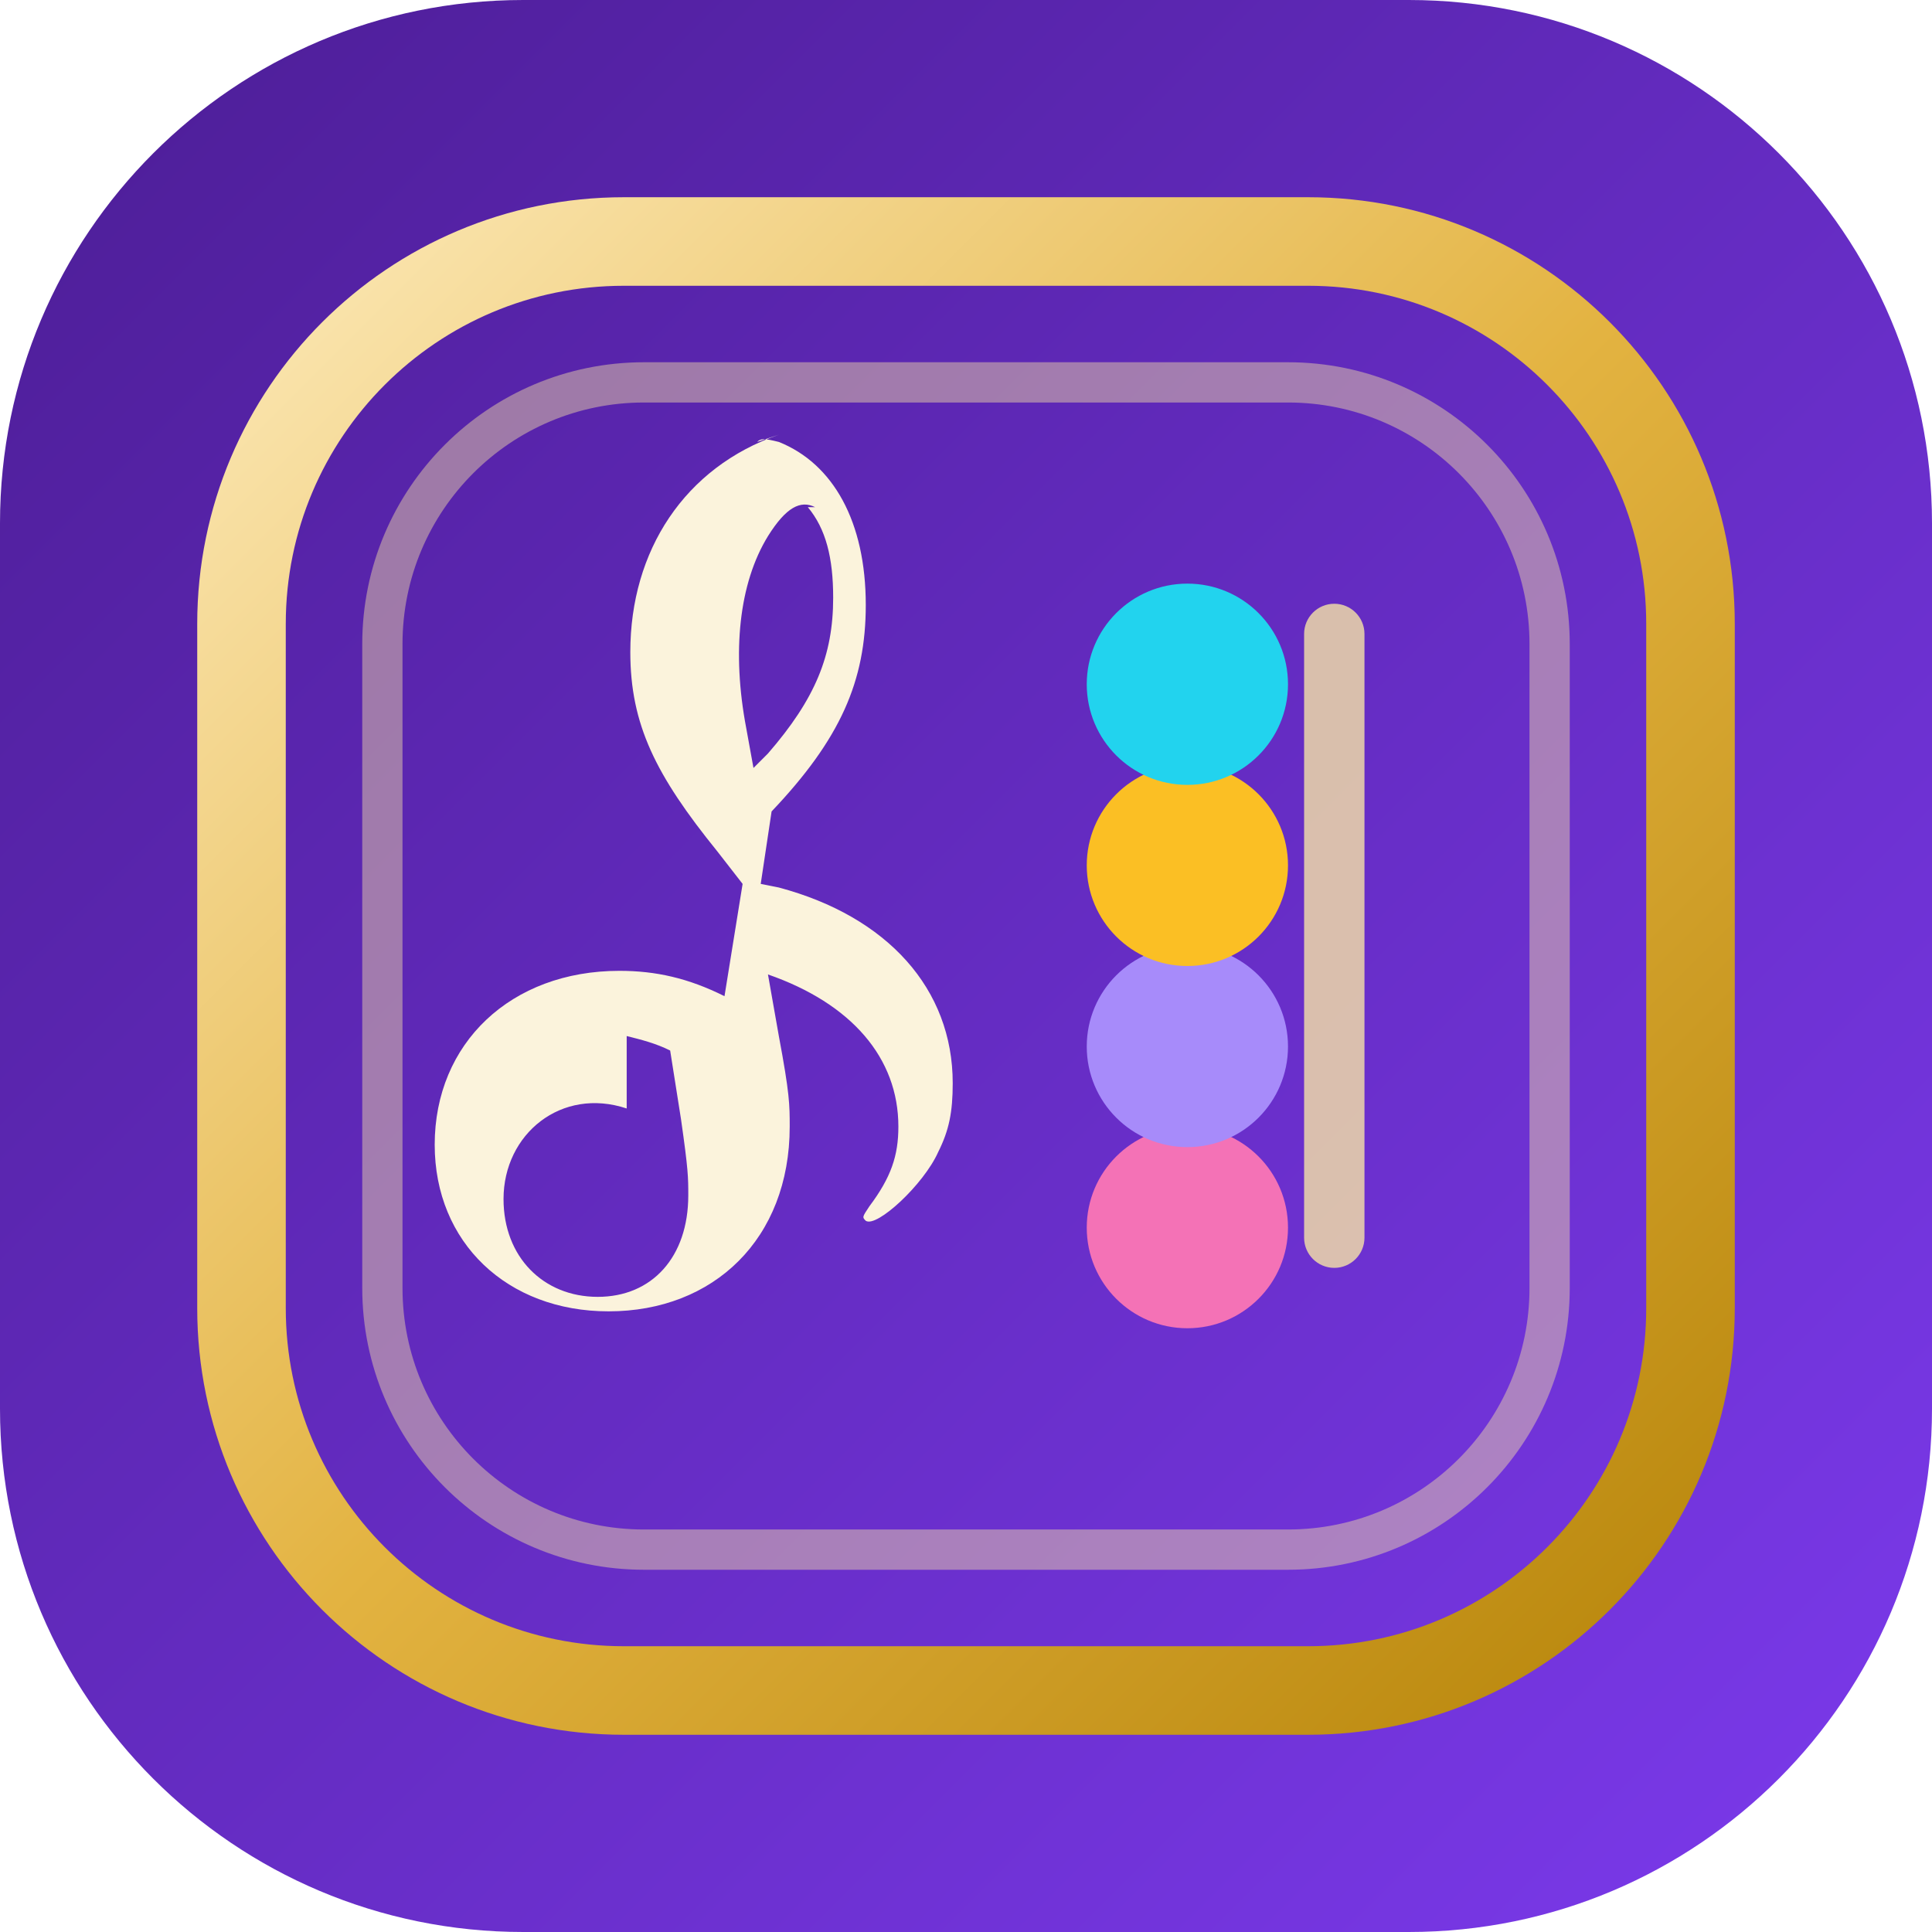
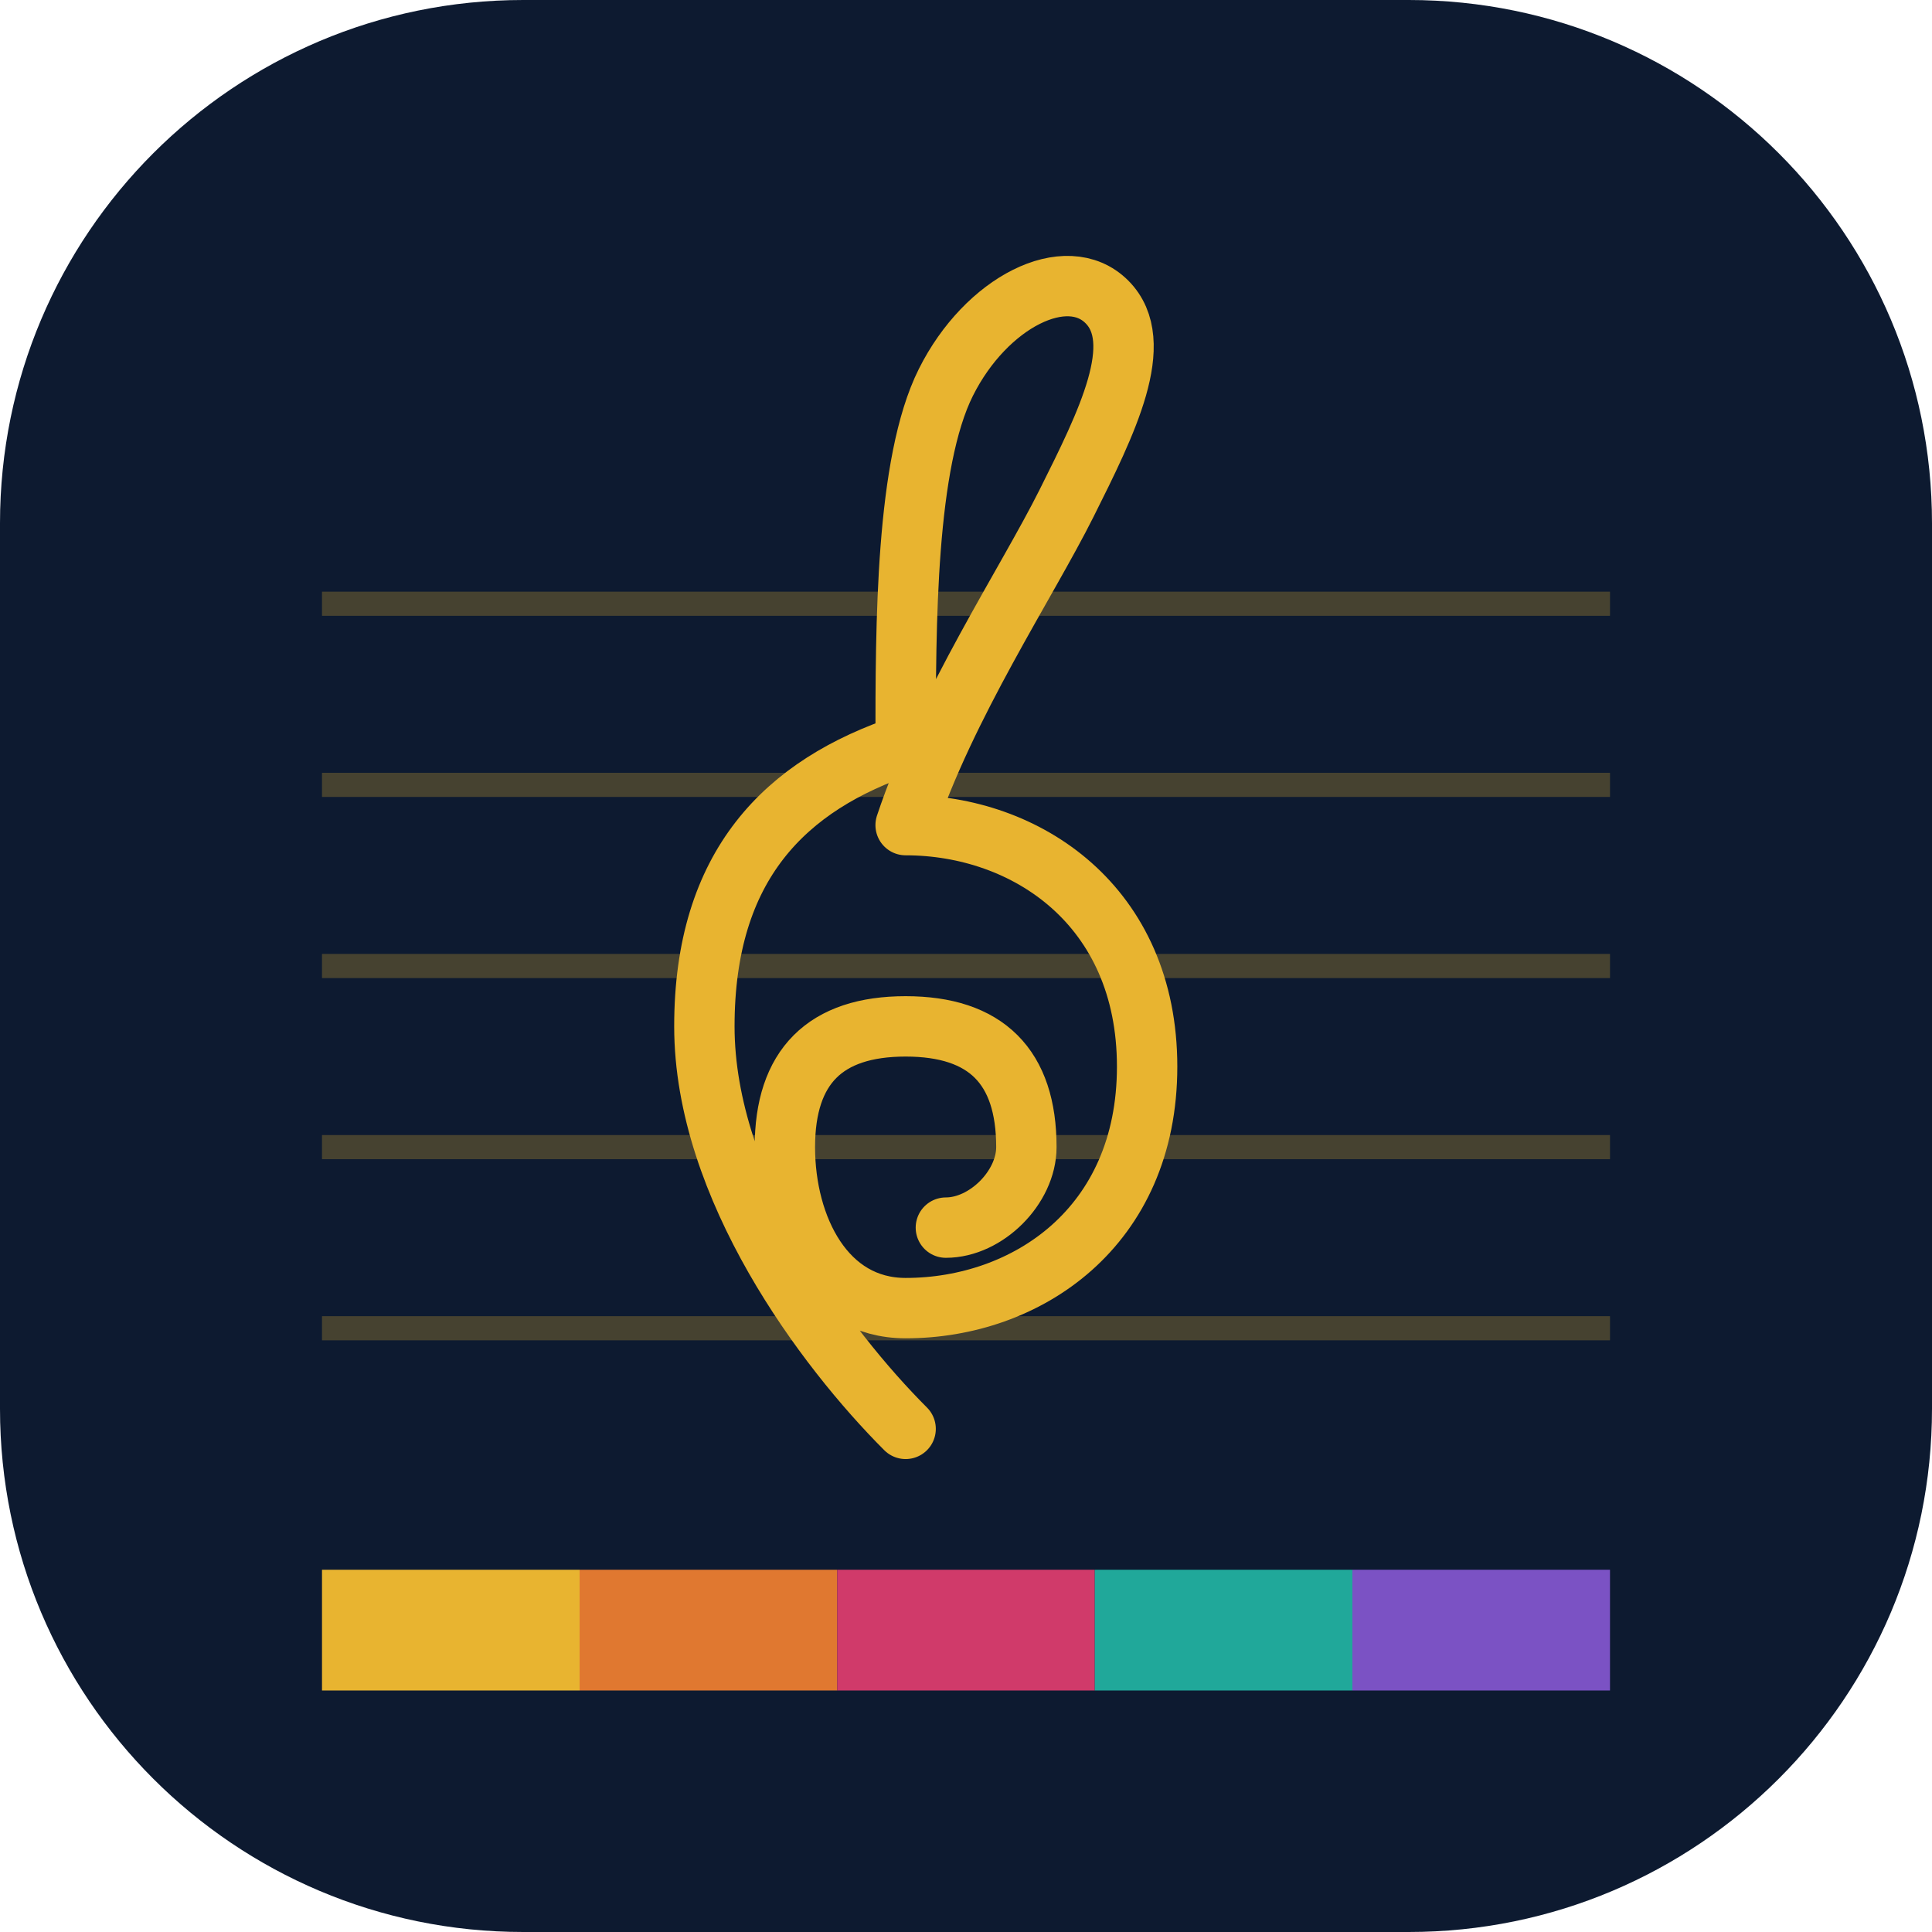
<svg xmlns="http://www.w3.org/2000/svg" width="256" height="256" viewBox="0 0 48 48" fill="none" role="img" aria-label="The Masterpieces">
-   <defs>
-     <linearGradient id="gPlum" x1="0" y1="0" x2="1" y2="1">
-       <stop offset="0" stop-color="#4C1D95" />
-       <stop offset="1" stop-color="#7C3AED" />
-     </linearGradient>
-     <linearGradient id="gFrame" x1="0" y1="0" x2="1" y2="1">
-       <stop offset="0" stop-color="#FCE8B6" />
-       <stop offset=".5" stop-color="#E3B341" />
-       <stop offset="1" stop-color="#B8860B" />
-     </linearGradient>
-   </defs>
-   <rect width="48" height="48" rx="13" fill="url(#gPlum)" />
-   <rect x="6" y="6" width="36" height="36" rx="9.5" fill="none" stroke="url(#gFrame)" stroke-width="2.2" />
-   <rect x="9.5" y="9.5" width="29" height="29" rx="6.5" fill="none" stroke="#F6E3A6" stroke-width="1" opacity=".45" />
-   <g transform="translate(-5.4 0) scale(.9)" fill="#FBF3DC">
-     <path d="M27.5 12c-2.6.9-4.1 3.2-4.1 6 0 2 .7 3.4 2.4 5.5l.7.9-.5 3.1c-1-.5-1.9-.7-2.9-.7-3 0-5.1 2-5.1 4.8 0 2.7 2 4.6 4.8 4.6 2.9 0 5-2 5-5.1 0-.6 0-.9-.3-2.5l-.3-1.7c2.3.8 3.6 2.3 3.6 4.2 0 .8-.2 1.4-.8 2.2-.2.3-.2.3-.1.4.3.2 1.6-1 2-1.9.3-.6.4-1.1.4-1.9 0-2.6-1.8-4.6-4.8-5.4l-.5-.1.3-2c1.9-2 2.6-3.6 2.6-5.7 0-2.3-.9-3.9-2.4-4.5-.4-.1-.5-.1-.6 0Zm.8 2c.5.6.7 1.4.7 2.5 0 1.6-.5 2.8-1.8 4.3l-.4.4-.2-1.1c-.4-2.1-.2-4 .6-5.3.5-.8.9-1 1.3-.8Zm-5 14.6c.4.1.8.2 1.2.4l.3 1.9c.2 1.4.2 1.6.2 2.1 0 1.7-1 2.8-2.5 2.8s-2.6-1.1-2.6-2.7c0-1.8 1.6-3.1 3.4-2.5Z" />
+   <rect width="48" height="48" rx="13" fill="#0d1a30" />
+   <g stroke="#e8b430" stroke-width="0.6" opacity="0.26">
+     <line x1="8" y1="15" x2="40" y2="15" />
+     <line x1="8" y1="19.5" x2="40" y2="19.5" />
+     <line x1="8" y1="24" x2="40" y2="24" />
+     <line x1="8" y1="28.5" x2="40" y2="28.5" />
+     <line x1="8" y1="33" x2="40" y2="33" />
  </g>
-   <rect x="32.4" y="15" width="1.5" height="16.5" rx=".75" fill="#F6E3A6" opacity=".8" />
-   <circle cx="29.5" cy="30.5" r="2.5" fill="#F472B6" />
-   <circle cx="29.5" cy="26" r="2.5" fill="#A78BFA" />
-   <circle cx="29.5" cy="21.5" r="2.5" fill="#FBBF24" />
-   <circle cx="29.5" cy="17" r="2.5" fill="#22D3EE" />
+   <g transform="translate(13.5 6.5) scale(0.5)">
+     <path d="M 18 58 C 14 54 8 46 8 38 C 8 30 12 26 18 24 L 18 24 C 18 18 18 10 20 6 C 22 2 26 0 28 2 C 30 4 28 8 26 12 C 24 16 20 22 18 28 L 18 28 C 24 28 30 32 30 40 C 30 48 24 52 18 52 C 14 52 12 48 12 44 C 12 40 14 38 18 38 C 22 38 24 40 24 44 C 24 46 22 48 20 48" fill="none" stroke="#e8b430" stroke-width="3" stroke-linecap="round" stroke-linejoin="round" />
+   </g>
+   <rect x="8" y="39" width="6.4" height="3" fill="#e8b430" />
+   <rect x="14.4" y="39" width="6.4" height="3" fill="#e07830" />
+   <rect x="20.8" y="39" width="6.4" height="3" fill="#d03a6a" />
+   <rect x="27.2" y="39" width="6.4" height="3" fill="#20a89a" />
+   <rect x="33.6" y="39" width="6.4" height="3" fill="#7b52c4" />
</svg>
